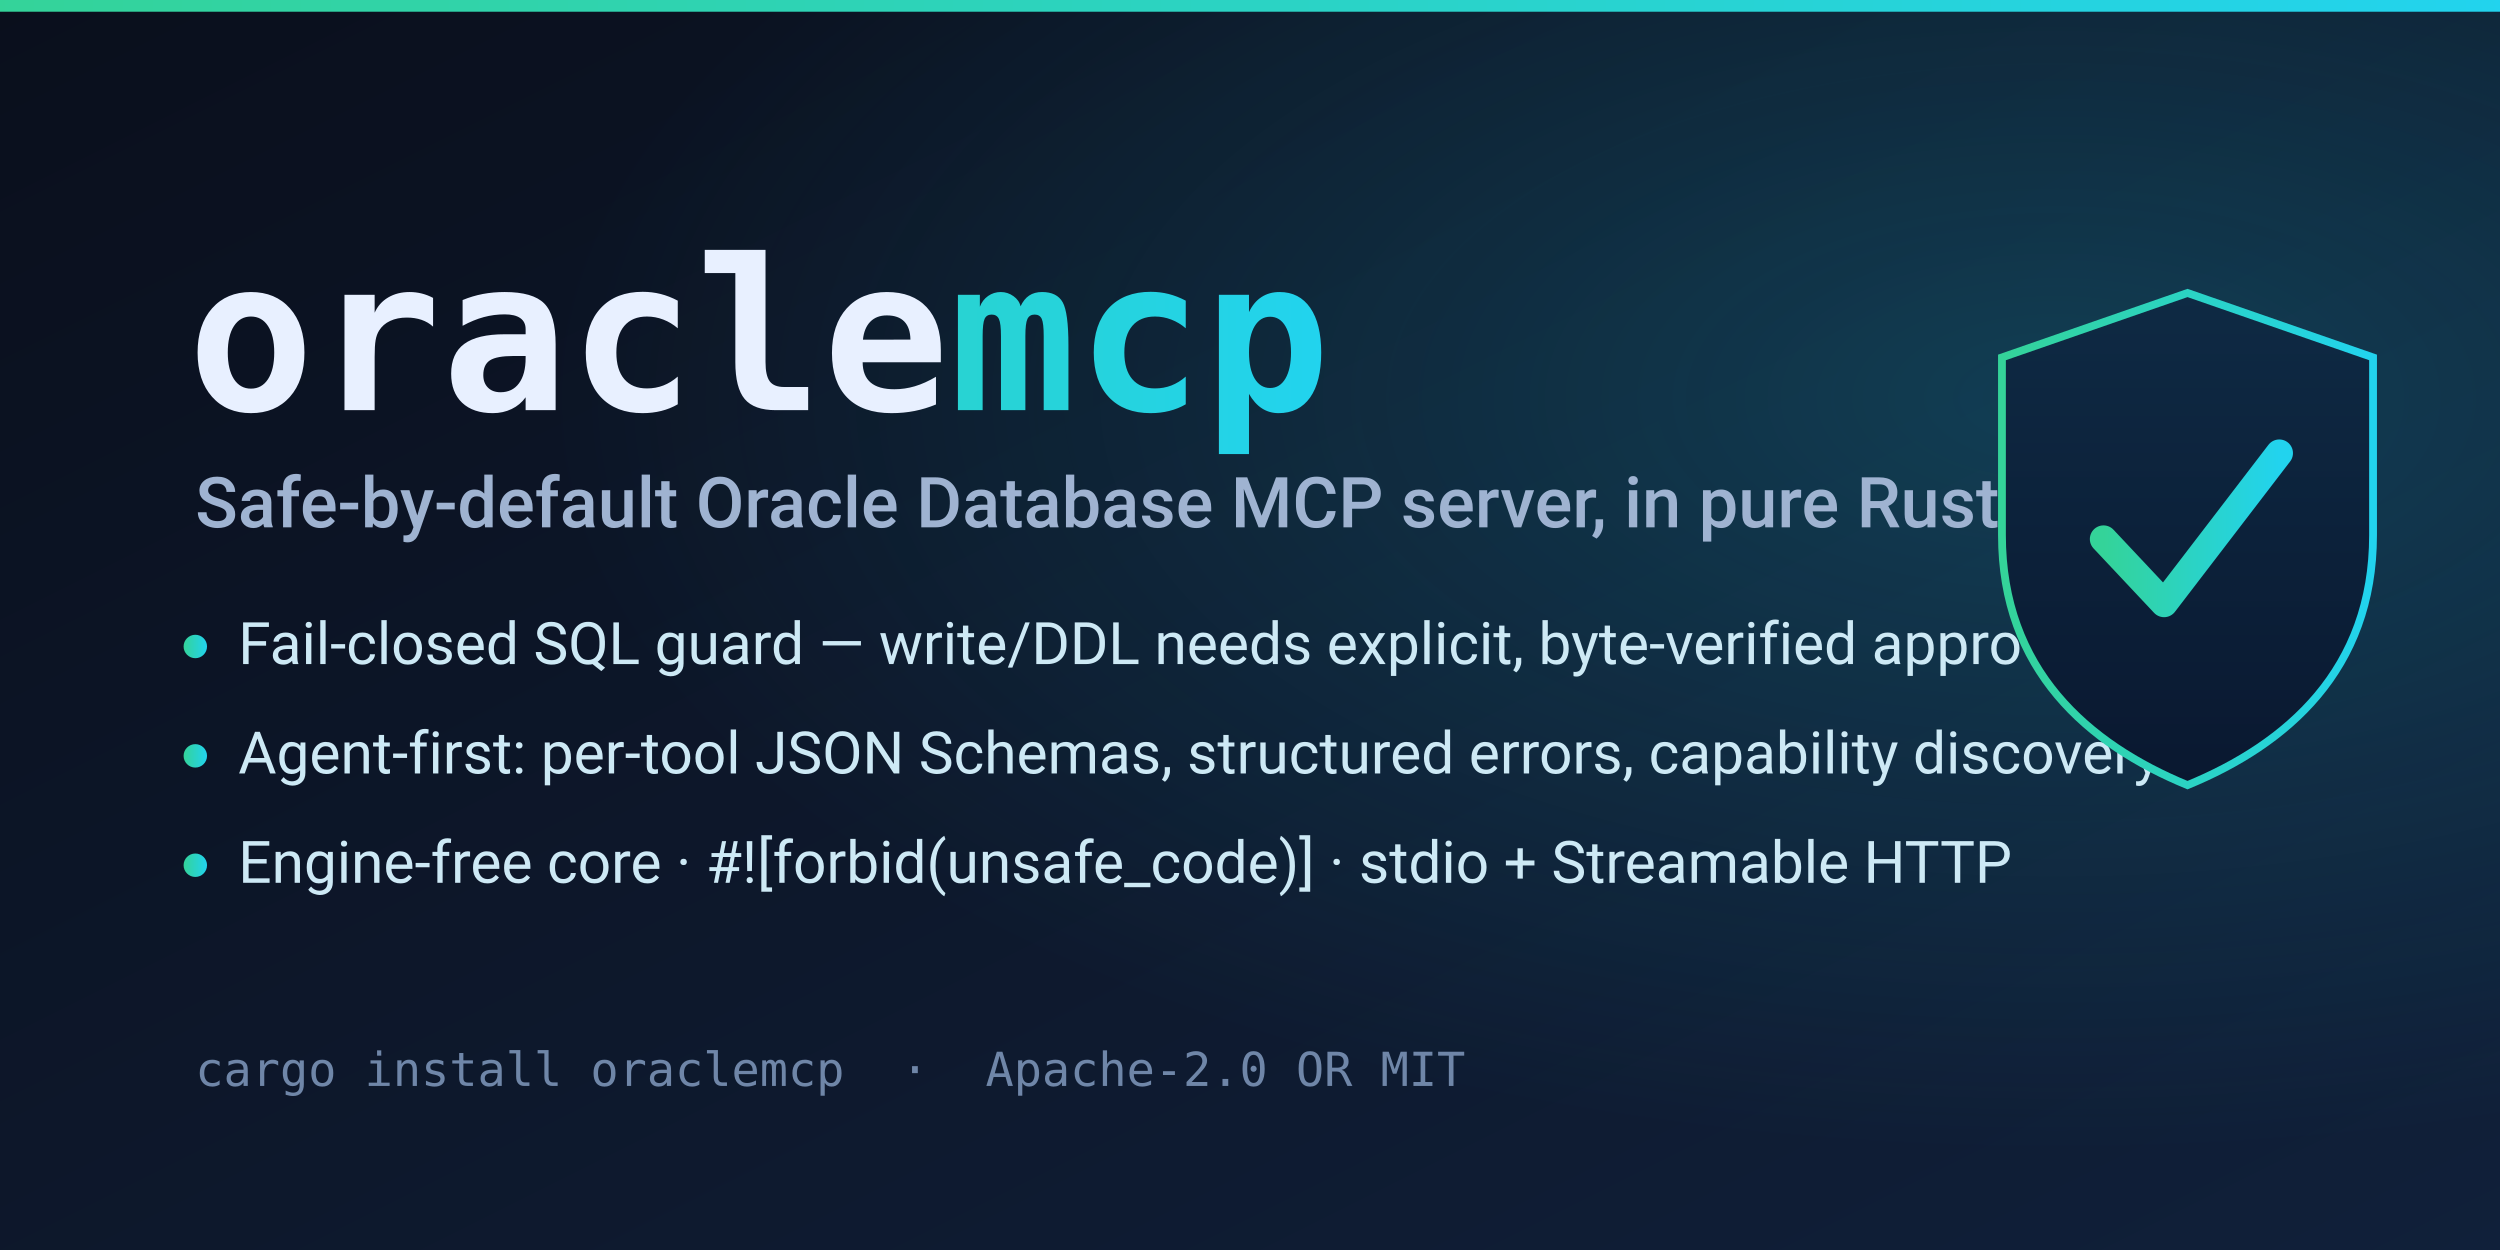
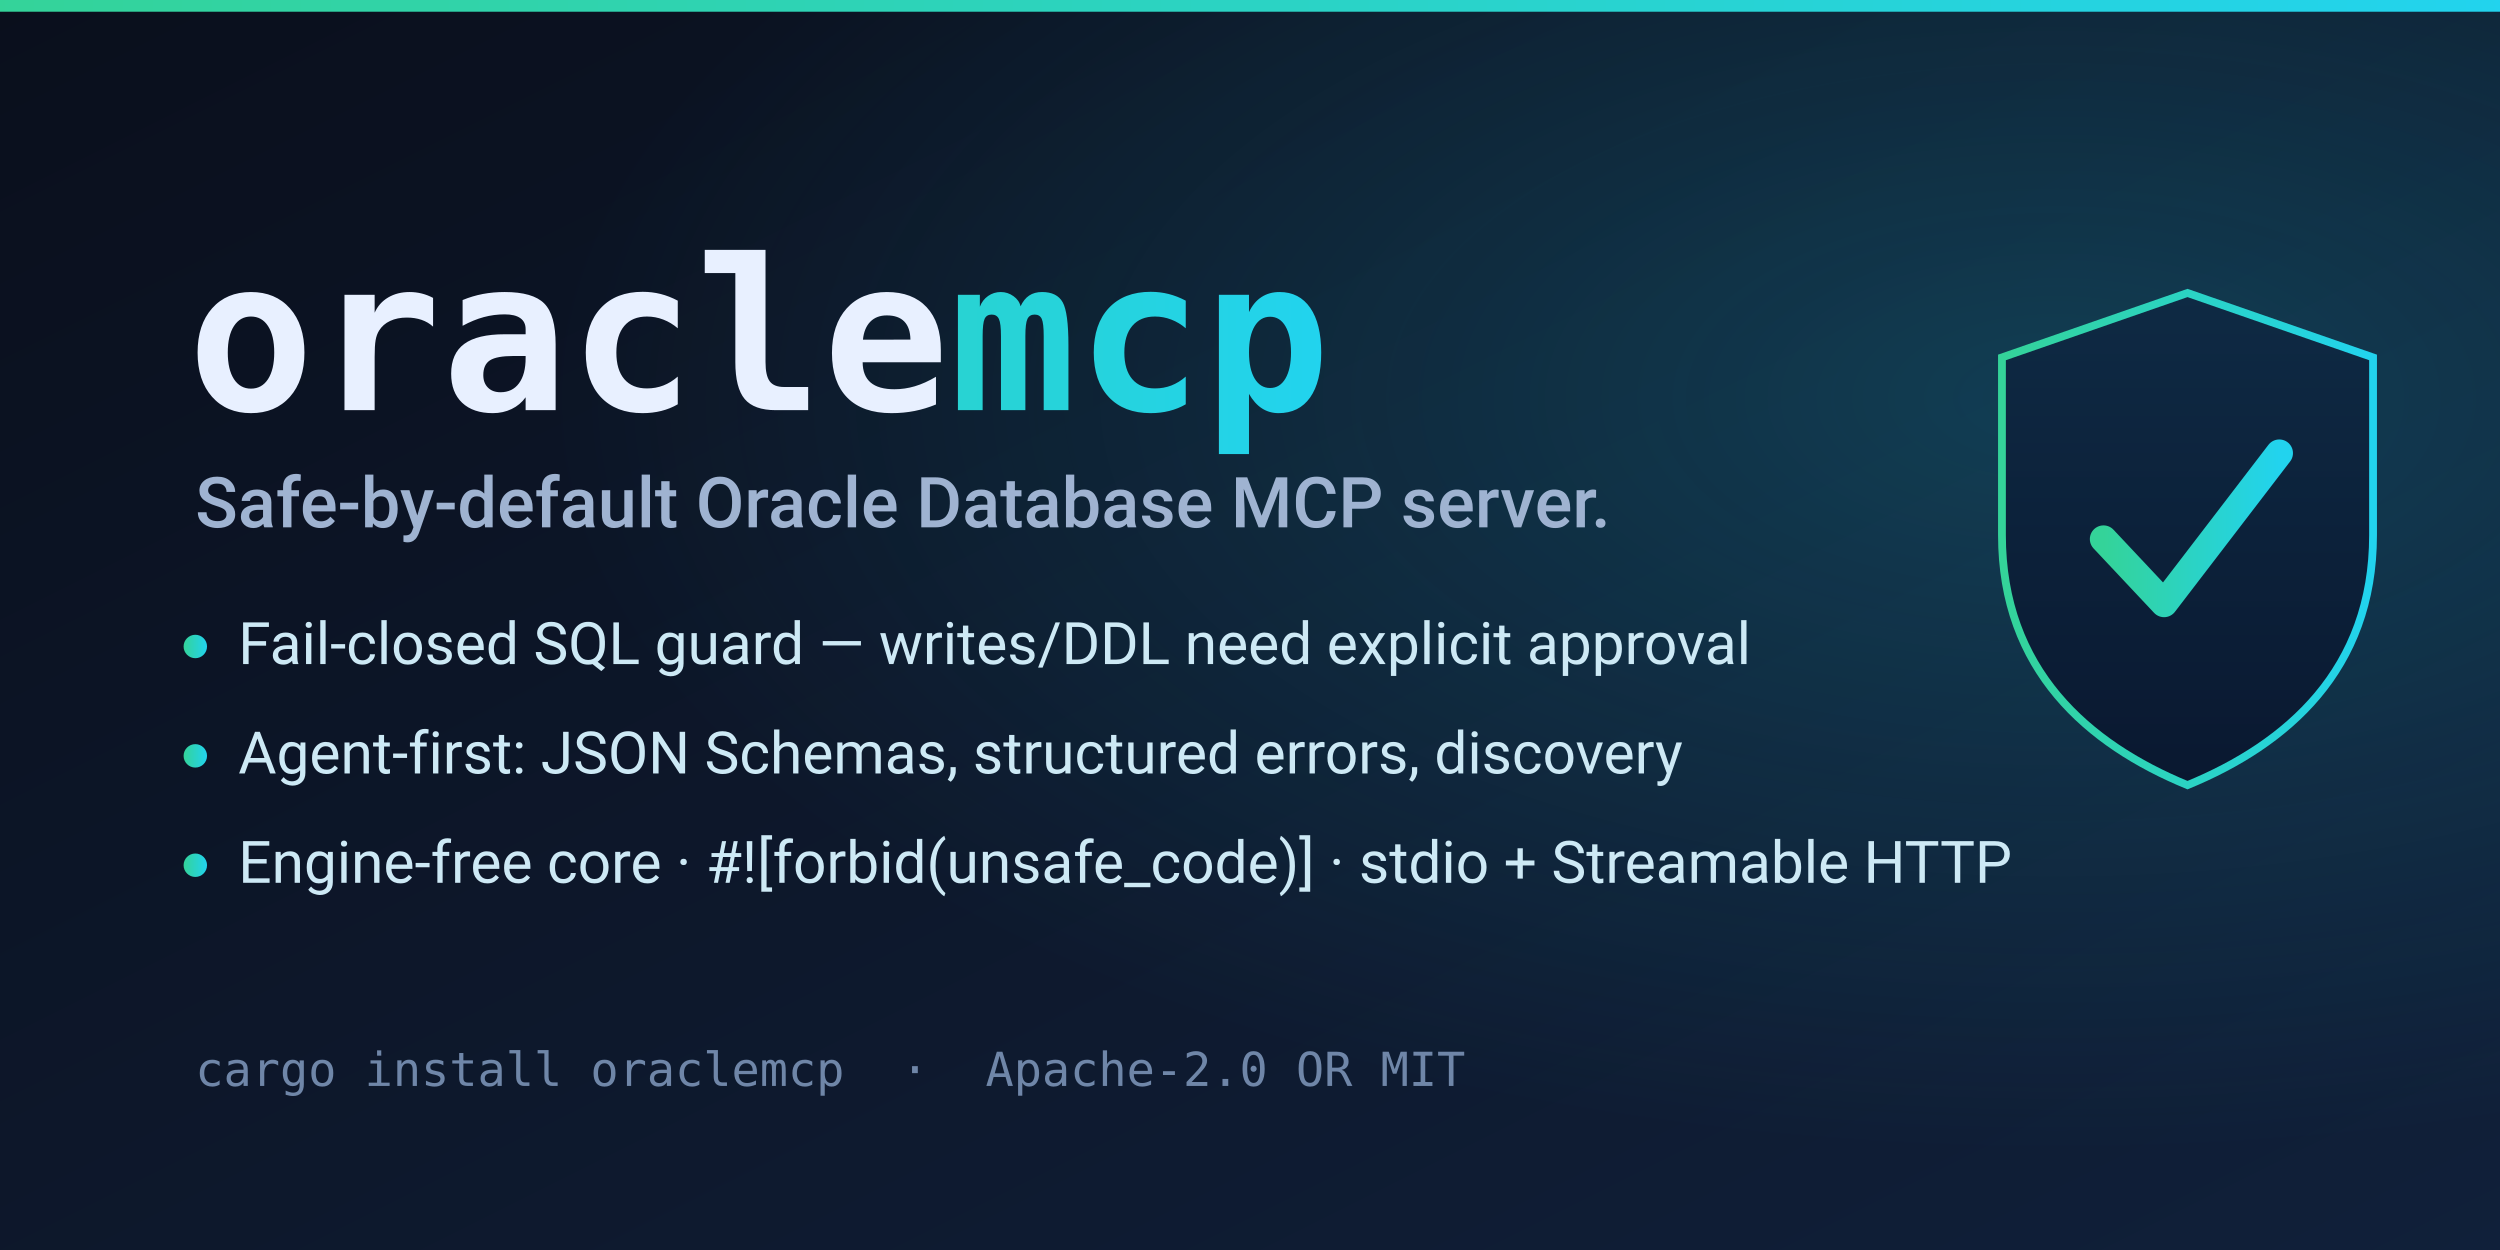
<svg xmlns="http://www.w3.org/2000/svg" viewBox="0 0 1280 640" width="1280" height="640" role="img" aria-label="oraclemcp — safe-by-default Oracle Database MCP server in pure Rust">
  <defs>
    <linearGradient id="bg" x1="0" y1="0" x2="1" y2="1">
      <stop offset="0" stop-color="#0a0f1c" />
      <stop offset="1" stop-color="#10203a" />
    </linearGradient>
    <linearGradient id="accent" x1="0" y1="0" x2="1" y2="0">
      <stop offset="0" stop-color="#34d399" />
      <stop offset="1" stop-color="#22d3ee" />
    </linearGradient>
    <linearGradient id="shield" x1="0" y1="0" x2="0" y2="1">
      <stop offset="0" stop-color="#0e2a44" />
      <stop offset="1" stop-color="#0a1830" />
    </linearGradient>
    <radialGradient id="glow" cx="0.82" cy="0.32" r="0.6">
      <stop offset="0" stop-color="#22d3ee" stop-opacity="0.2" />
      <stop offset="1" stop-color="#22d3ee" stop-opacity="0" />
    </radialGradient>
  </defs>
  <rect width="1280" height="640" fill="url(#bg)" />
  <rect width="1280" height="640" fill="url(#glow)" />
  <rect x="0" y="0" width="1280" height="6" fill="url(#accent)" />
  <text x="96" y="210" font-family="ui-monospace, 'SF Mono', 'JetBrains Mono', Menlo, monospace" font-size="108" font-weight="700" fill="#e8f0ff">oracle<tspan fill="url(#accent)">mcp</tspan>
  </text>
-   <text x="100" y="270" font-family="system-ui, -apple-system, Segoe UI, Roboto, sans-serif" font-size="36" font-weight="500" fill="#9fb3d1">Safe-by-default Oracle Database MCP server, in pure Rust.</text>
+   <text x="100" y="270" font-family="system-ui, -apple-system, Segoe UI, Roboto, sans-serif" font-size="36" font-weight="500" fill="#9fb3d1">Safe-by-default Oracle Database MCP server.</text>
  <g font-family="system-ui, -apple-system, Segoe UI, Roboto, sans-serif" font-size="30" fill="#cde9f5">
    <g transform="translate(100,340)">
      <circle cx="0" cy="-9" r="6" fill="url(#accent)" />
-       <text x="22" y="0">Fail-closed SQL guard — write/DDL needs explicit, byte-verified approval</text>
+       <text x="22" y="0">Fail-closed SQL guard — writes/DDL need explicit approval</text>
    </g>
    <g transform="translate(100,396)">
      <circle cx="0" cy="-9" r="6" fill="url(#accent)" />
-       <text x="22" y="0">Agent-first: per-tool JSON Schemas, structured errors, capability discovery</text>
+       <text x="22" y="0">Agent-first: JSON Schemas, structured errors, discovery</text>
    </g>
    <g transform="translate(100,452)">
      <circle cx="0" cy="-9" r="6" fill="url(#accent)" />
      <text x="22" y="0">Engine-free core · #![forbid(unsafe_code)] · stdio + Streamable HTTP</text>
    </g>
  </g>
  <text x="100" y="556" font-family="ui-monospace, monospace" font-size="24" fill="#6f86a8">cargo install oraclemcp  ·  Apache-2.0 OR MIT</text>
  <g transform="translate(1010,150)">
    <path d="M110 0 L205 33 L205 124 C205 193 161 231 110 252 C59 231 15 193 15 124 L15 33 Z" fill="url(#shield)" stroke="url(#accent)" stroke-width="4" />
    <path d="M67 126 L98 159 L157 82" fill="none" stroke="url(#accent)" stroke-width="14" stroke-linecap="round" stroke-linejoin="round" />
  </g>
</svg>
